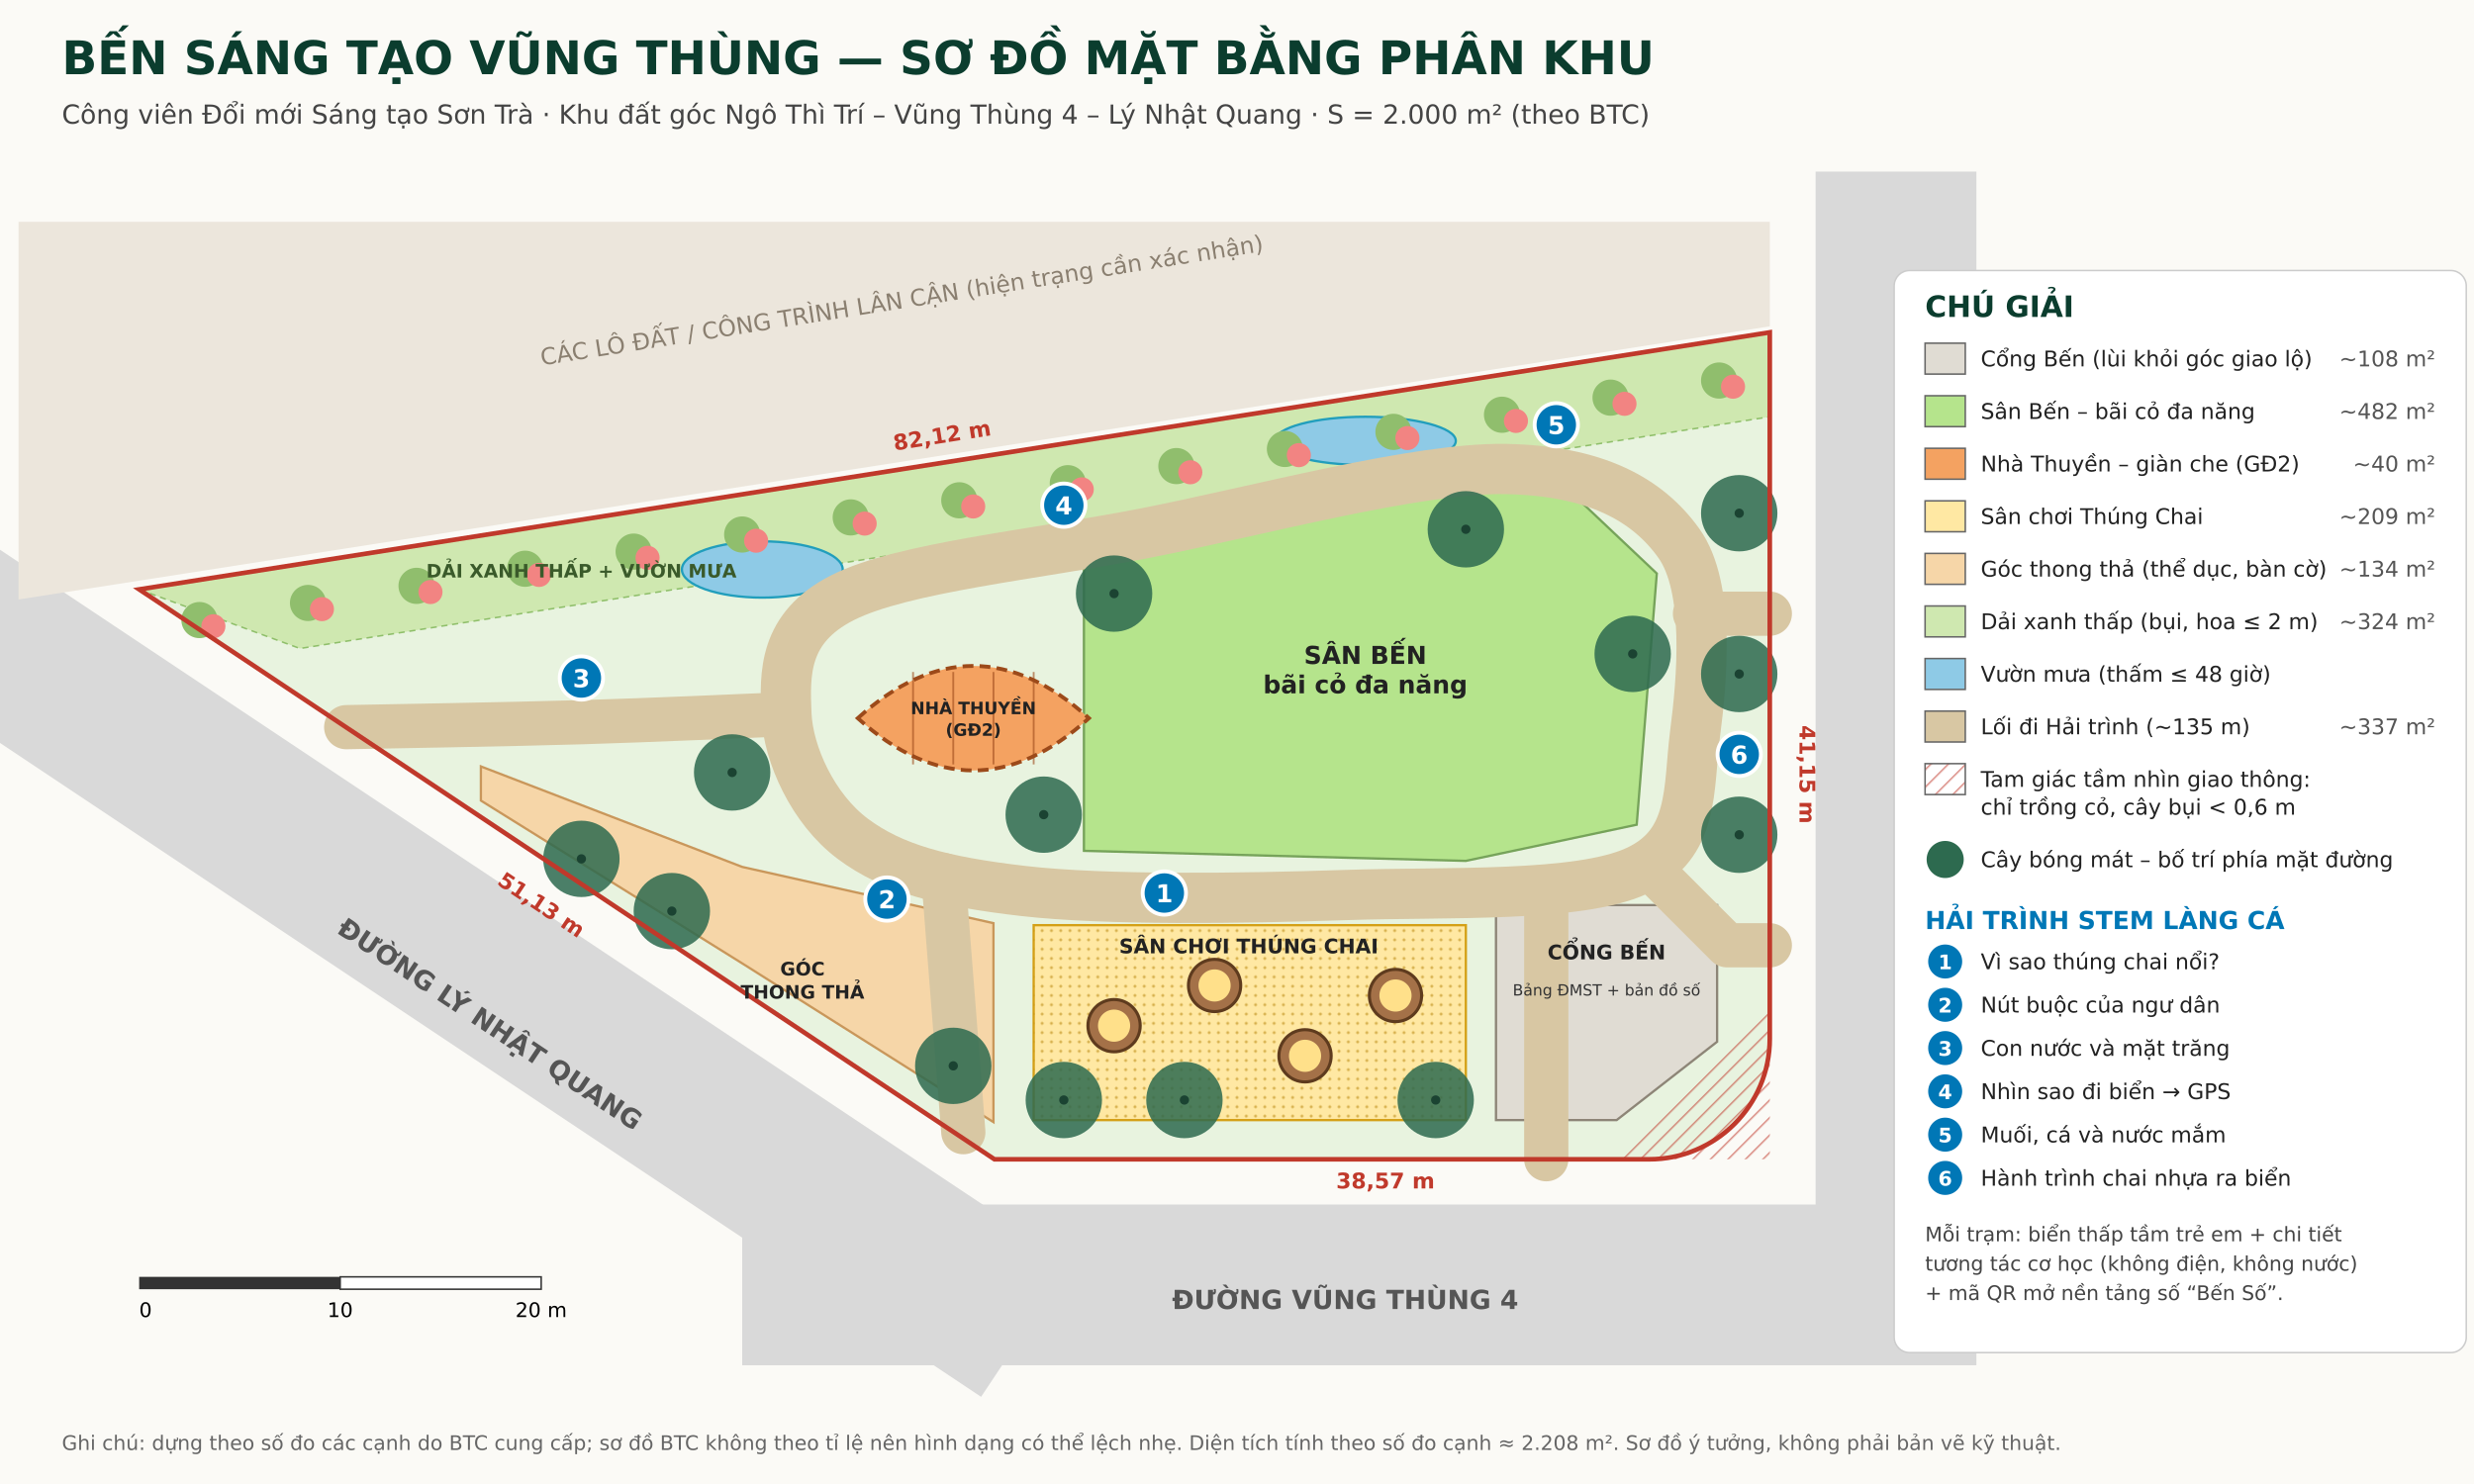
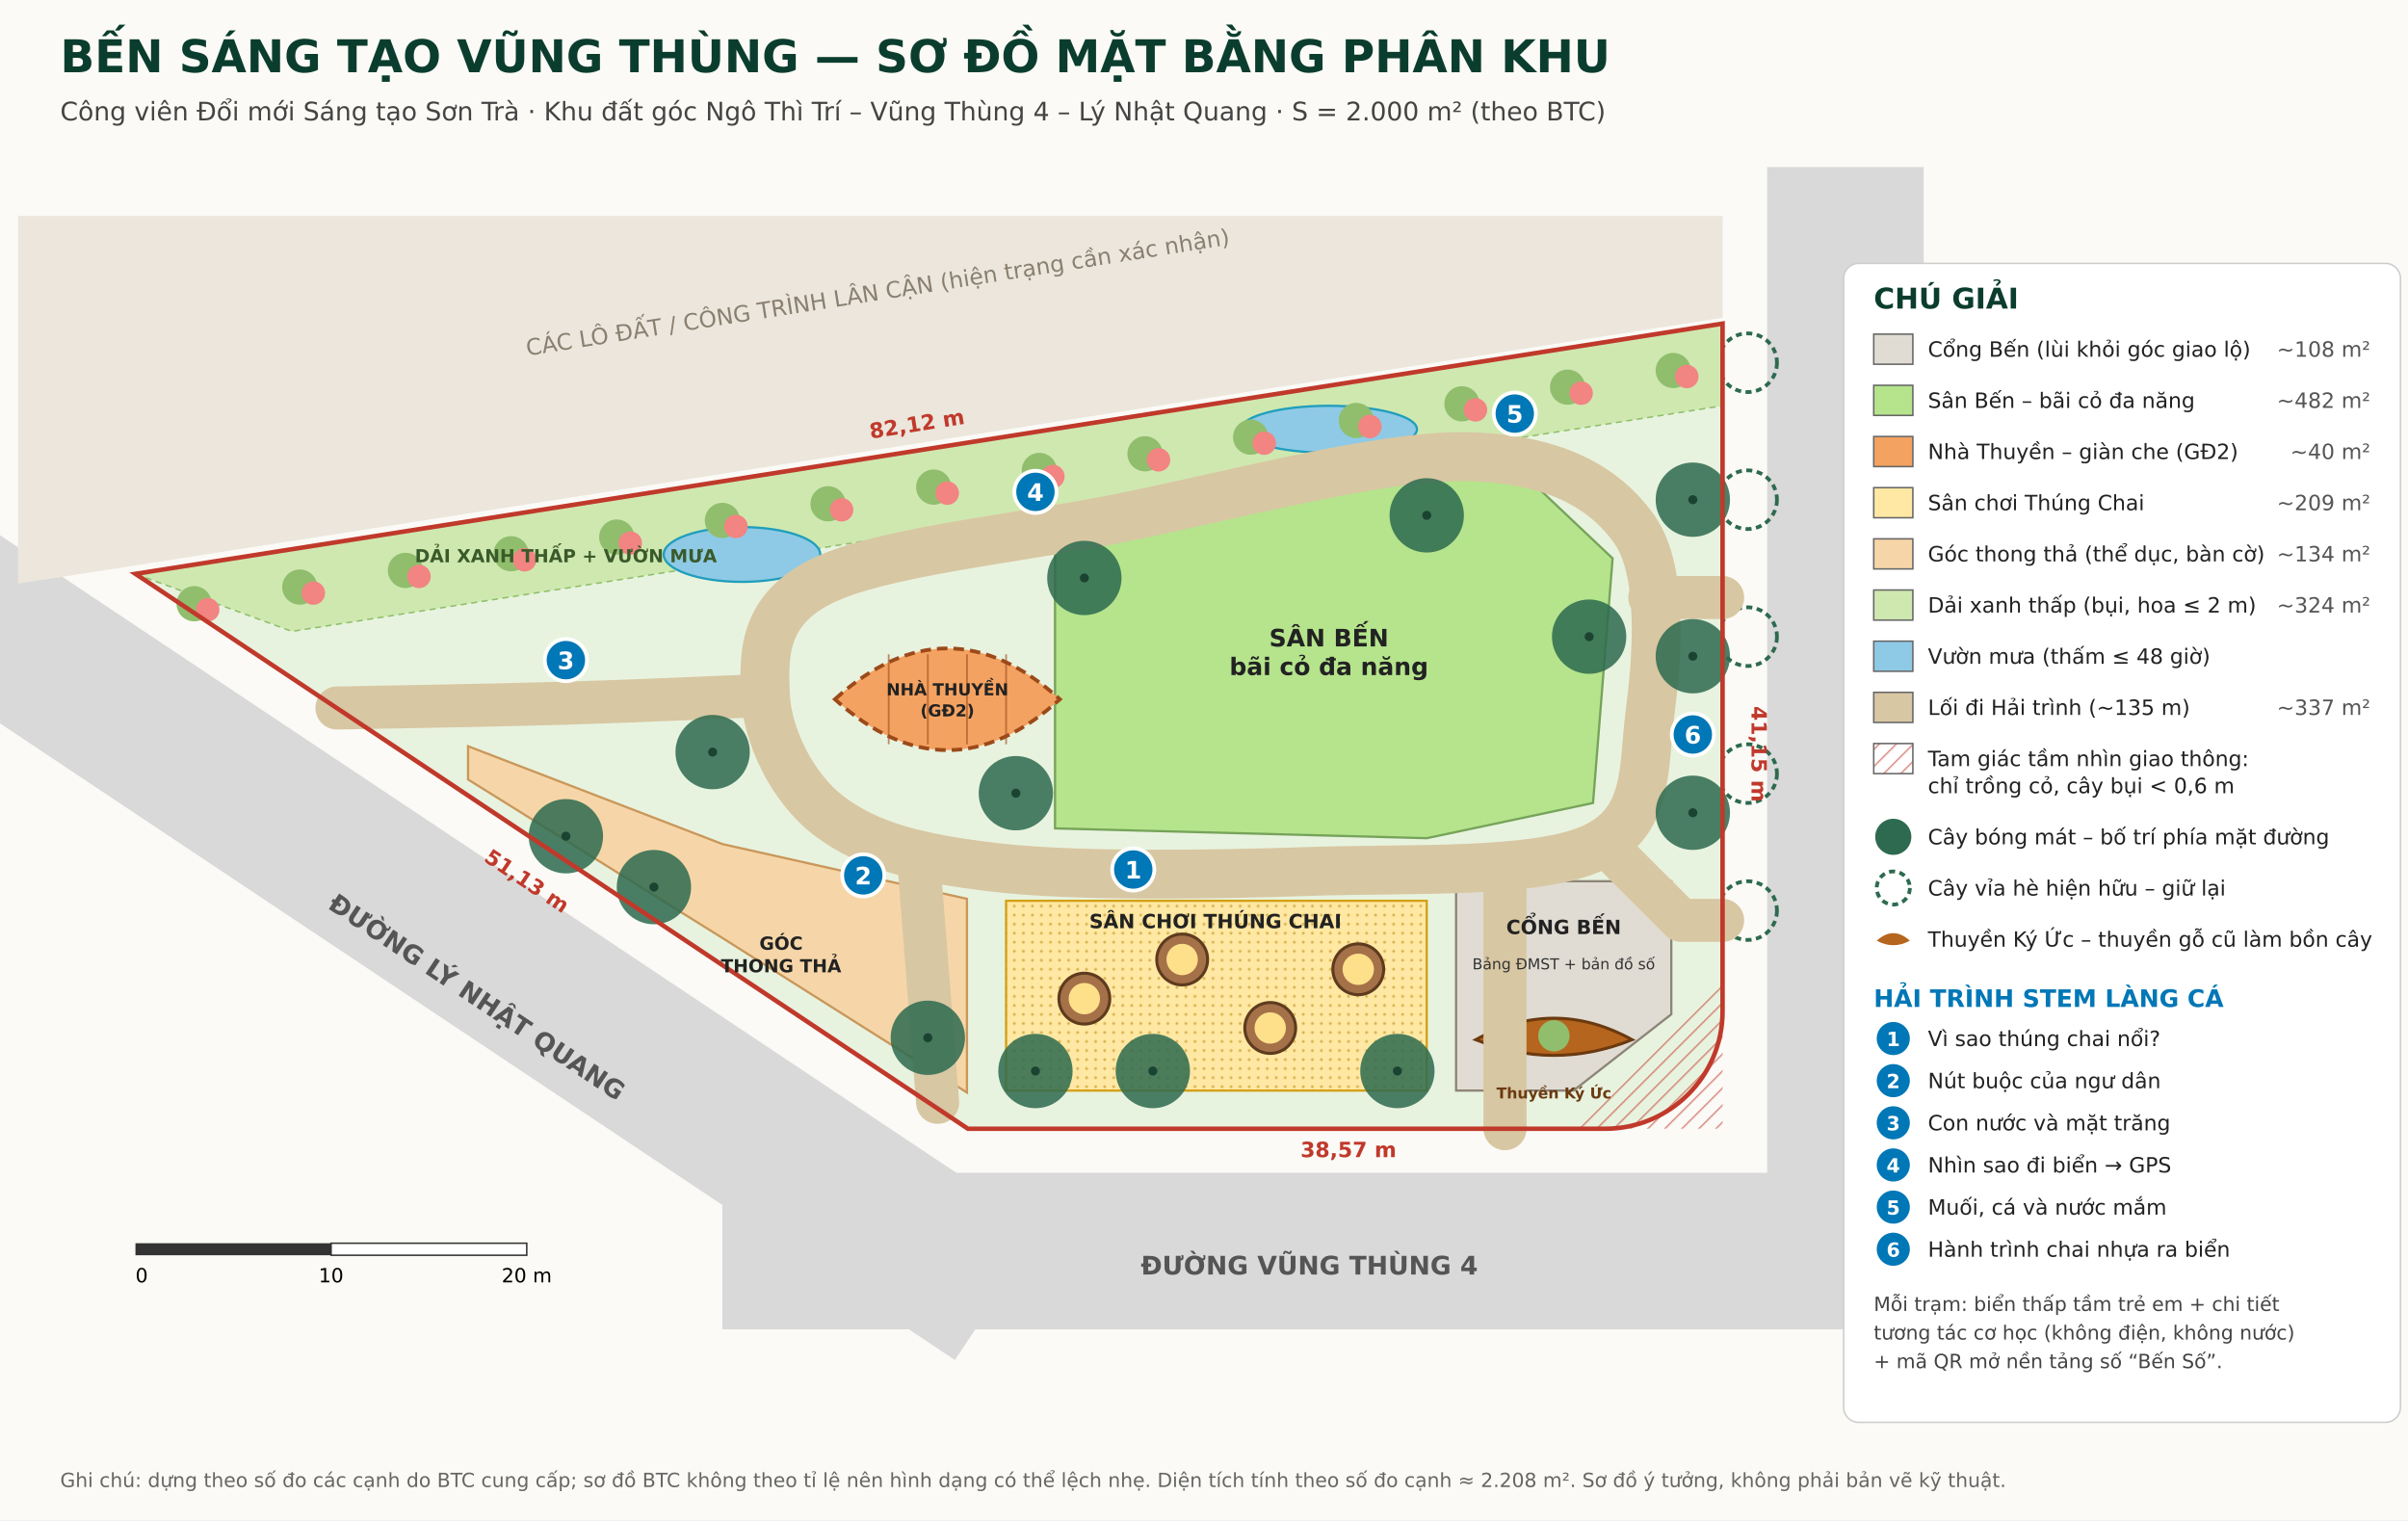
- <svg xmlns="http://www.w3.org/2000/svg" width="1600" height="960" viewBox="0 0 1600 960" font-family="DejaVu Sans">
+ <svg xmlns="http://www.w3.org/2000/svg" width="1600" height="1010" viewBox="0 0 1600 1010" font-family="DejaVu Sans">
  <defs>
    <pattern id="hatch" width="8" height="8" patternUnits="userSpaceOnUse" patternTransform="rotate(45)">
      <line x1="0" y1="0" x2="0" y2="8" stroke="#c0392b" stroke-width="2" opacity=".55" />
    </pattern>
    <pattern id="sand" width="6" height="6" patternUnits="userSpaceOnUse">
      <circle cx="2" cy="2" r="1" fill="#b8860b" opacity=".5" />
    </pattern>
  </defs>
-   <rect width="1600" height="960" fill="#fbfaf6" />
+   <rect width="1600" height="1010" fill="#fbfaf6" />
  <polygon points="480.0,779.2 1260.0,779.2 1260.0,883.2 480.0,883.2" fill="#d9d9d9" />
  <text x="870" y="846.8" font-size="17" fill="#555" font-weight="bold" text-anchor="middle" transform="rotate(0 870 846.8)">ĐƯỜNG VŨNG THÙNG 4</text>
  <polygon points="1174.2,111.0 1278.2,111.0 1278.2,883.2 1174.2,883.2" fill="#d9d9d9" />
  <text x="1239.2" y="501" font-size="17" fill="#555" font-weight="bold" text-anchor="middle" transform="rotate(90 1239.2 501)">ĐƯỜNG NGÔ THÌ TRÍ</text>
  <polygon points="-55.7,318.5 692.2,817.0 634.5,903.6 -113.4,405.0" fill="#d9d9d9" />
  <text x="313.6" y="667.4" font-size="17" fill="#555" font-weight="bold" text-anchor="middle" transform="rotate(33.7 313.6 667.4)">ĐƯỜNG LÝ NHẬT QUANG</text>
  <polygon points="12.0,387.8 1144.6,211.1 1144.6,143.5 12.0,143.5" fill="#ece6dc" />
  <text x="584" y="199.4" font-size="15" fill="#8a7f70" text-anchor="middle" transform="rotate(-9 584 199.4)">CÁC LÔ ĐẤT / CÔNG TRÌNH LÂN CẬN (hiện trạng cần xác nhận)</text>
+   <circle cx="1161.2" cy="241" r="19.5" fill="none" stroke="#2d6a4f" stroke-width="2.5" stroke-dasharray="4 3" />
+   <circle cx="1161.2" cy="332" r="19.5" fill="none" stroke="#2d6a4f" stroke-width="2.5" stroke-dasharray="4 3" />
+   <circle cx="1161.2" cy="423" r="19.5" fill="none" stroke="#2d6a4f" stroke-width="2.5" stroke-dasharray="4 3" />
+   <circle cx="1161.2" cy="514" r="19.5" fill="none" stroke="#2d6a4f" stroke-width="2.5" stroke-dasharray="4 3" />
+   <circle cx="1161.2" cy="605" r="19.5" fill="none" stroke="#2d6a4f" stroke-width="2.5" stroke-dasharray="4 3" />
  <path d="M90.0,381.27 L643.15,749.95 L1066.56,749.95 A78.0,78.0 0 0 0 1144.56,671.95 L1144.56,215.0 Z" fill="#e8f3df" />
  <polygon points="90.0,381.3 1144.6,215.0 1144.6,269.6 194.0,419.5" fill="#cfe8b0" stroke="#8fbf6a" stroke-dasharray="4 3" />
  <ellipse cx="493" cy="368.4" rx="52.0" ry="18.2" fill="#8ecae6" stroke="#219ebc" stroke-width="1.5" />
  <ellipse cx="883" cy="285.2" rx="58.5" ry="15.6" fill="#8ecae6" stroke="#219ebc" stroke-width="1.5" />
  <polygon points="701.0,347.6 1000.0,303.4 1071.5,371.0 1058.5,533.5 948.0,556.9 701.0,550.4" fill="#b5e48c" stroke="#76a35a" stroke-width="1.5" />
  <polygon points="311.0,495.8 480.0,560.8 642.5,597.2 642.5,725.9 480.0,623.2 311.0,517.9" fill="#f6d6a8" stroke="#c9975b" stroke-width="1.5" />
  <polygon points="668.5,598.5 948.0,598.5 948.0,724.6 668.5,724.6" fill="#ffe8a3" stroke="#d4a017" stroke-width="1.5" />
  <polygon points="668.5,598.5 948.0,598.5 948.0,724.6 668.5,724.6" fill="url(#sand)" />
  <polygon points="967.5,585.5 1110.5,585.5 1110.5,673.9 1045.5,724.6 967.5,724.6" fill="#e0dcd3" stroke="#8d8577" stroke-width="1.5" />
  <polygon points="1040.6,749.9 1144.6,646.0 1144.6,749.9" fill="url(#hatch)" />
  <path d="M554.75,464.6 Q629.5,397.0 704.25,464.6 Q629.5,532.2 554.75,464.6 Z" fill="#f4a261" stroke="#9c4a1a" stroke-width="2.5" stroke-dasharray="7 4" />
  <line x1="590.5" y1="434.7" x2="590.5" y2="494.5" stroke="#9c4a1a" stroke-width="1.2" opacity=".6" />
  <line x1="616.5" y1="434.7" x2="616.5" y2="494.5" stroke="#9c4a1a" stroke-width="1.2" opacity=".6" />
  <line x1="642.5" y1="434.7" x2="642.5" y2="494.5" stroke="#9c4a1a" stroke-width="1.2" opacity=".6" />
  <line x1="668.5" y1="434.7" x2="668.5" y2="494.5" stroke="#9c4a1a" stroke-width="1.2" opacity=".6" />
+   <path d="M980.5,690.8 Q1032.5,662.2 1084.5,690.8 Q1032.5,711.6 980.5,690.8Z" fill="#b5651d" stroke="#6b3a10" stroke-width="2" />
+   <circle cx="1032.5" cy="688.2" r="10.4" fill="#90be6d" />
  <circle cx="720.5" cy="663.5" r="16.9" fill="#a47148" stroke="#5e3b1e" stroke-width="2" />
  <circle cx="720.5" cy="663.5" r="10.4" fill="#ffe08a" />
  <circle cx="785.5" cy="637.5" r="16.9" fill="#a47148" stroke="#5e3b1e" stroke-width="2" />
  <circle cx="785.5" cy="637.5" r="10.4" fill="#ffe08a" />
  <circle cx="844" cy="683" r="16.9" fill="#a47148" stroke="#5e3b1e" stroke-width="2" />
  <circle cx="844" cy="683" r="10.4" fill="#ffe08a" />
  <circle cx="902.5" cy="644" r="16.9" fill="#a47148" stroke="#5e3b1e" stroke-width="2" />
  <circle cx="902.5" cy="644" r="10.4" fill="#ffe08a" />
  <path d="M545.0,386.6 C583.6,367.1 668.5,358.9 740.0,345.0 C811.5,331.1 916.4,302.3 974.0,303.4 C1031.6,304.5 1065.4,322.9 1085.8,351.5 C1106.2,380.1 1100.8,439.7 1096.2,475.0 C1091.7,510.3 1096.2,546.1 1058.5,563.4 C1020.8,580.7 936.1,576.8 870.0,579.0 C803.9,581.2 715.1,582.5 662.0,576.4 C608.9,570.3 577.1,561.7 551.5,542.6 C525.9,523.5 509.7,488.0 508.6,462.0 C507.5,436.0 506.4,406.1 545.0,386.6 Z" fill="none" stroke="#d8c7a3" stroke-width="32.5" stroke-linejoin="round" />
  <path d="M508.6,462.0 C486.5,462.9 423.4,465.8 376.0,467.2 C328.6,468.6 249.2,469.9 223.9,470.4 " fill="none" stroke="#d8c7a3" stroke-width="28.6" stroke-linecap="round" />
  <polyline points="1000.0,579.0 1000.0,749.9" fill="none" stroke="#d8c7a3" stroke-width="28.6" stroke-linecap="round" stroke-linejoin="round" />
  <polyline points="1071.5,566.0 1117.0,611.5 1144.6,611.5" fill="none" stroke="#d8c7a3" stroke-width="28.6" stroke-linecap="round" stroke-linejoin="round" />
  <polyline points="610.0,566.0 623.0,732.4" fill="none" stroke="#d8c7a3" stroke-width="28.6" stroke-linecap="round" stroke-linejoin="round" />
  <polyline points="1096.2,397.0 1144.6,397.0" fill="none" stroke="#d8c7a3" stroke-width="28.6" stroke-linecap="round" stroke-linejoin="round" />
  <circle cx="688" cy="711.6" r="24.7" fill="#2d6a4f" opacity=".85" />
  <circle cx="688" cy="711.6" r="3" fill="#1b4332" />
  <circle cx="766" cy="711.6" r="24.7" fill="#2d6a4f" opacity=".85" />
  <circle cx="766" cy="711.6" r="3" fill="#1b4332" />
  <circle cx="928.5" cy="711.6" r="24.7" fill="#2d6a4f" opacity=".85" />
  <circle cx="928.5" cy="711.6" r="3" fill="#1b4332" />
  <circle cx="1124.8" cy="540" r="24.7" fill="#2d6a4f" opacity=".85" />
  <circle cx="1124.8" cy="540" r="3" fill="#1b4332" />
  <circle cx="1124.8" cy="436" r="24.7" fill="#2d6a4f" opacity=".85" />
  <circle cx="1124.8" cy="436" r="3" fill="#1b4332" />
  <circle cx="1124.8" cy="332" r="24.7" fill="#2d6a4f" opacity=".85" />
  <circle cx="1124.8" cy="332" r="3" fill="#1b4332" />
  <circle cx="376" cy="555.6" r="24.7" fill="#2d6a4f" opacity=".85" />
  <circle cx="376" cy="555.6" r="3" fill="#1b4332" />
  <circle cx="434.5" cy="589.4" r="24.7" fill="#2d6a4f" opacity=".85" />
  <circle cx="434.5" cy="589.4" r="3" fill="#1b4332" />
  <circle cx="616.5" cy="689.5" r="24.7" fill="#2d6a4f" opacity=".85" />
  <circle cx="616.5" cy="689.5" r="3" fill="#1b4332" />
  <circle cx="675" cy="527" r="24.7" fill="#2d6a4f" opacity=".85" />
  <circle cx="675" cy="527" r="3" fill="#1b4332" />
  <circle cx="948" cy="342.4" r="24.7" fill="#2d6a4f" opacity=".85" />
  <circle cx="948" cy="342.4" r="3" fill="#1b4332" />
  <circle cx="720.5" cy="384" r="24.7" fill="#2d6a4f" opacity=".85" />
  <circle cx="720.5" cy="384" r="3" fill="#1b4332" />
  <circle cx="1055.9" cy="423" r="24.7" fill="#2d6a4f" opacity=".85" />
  <circle cx="1055.9" cy="423" r="3" fill="#1b4332" />
  <circle cx="473.5" cy="499.7" r="24.7" fill="#2d6a4f" opacity=".85" />
  <circle cx="473.5" cy="499.7" r="3" fill="#1b4332" />
  <circle cx="129.0" cy="401.121" r="11.7" fill="#90be6d" />
  <circle cx="138.0" cy="405.121" r="7.8" fill="#f28482" />
  <circle cx="199.2" cy="390.053" r="11.7" fill="#90be6d" />
  <circle cx="208.2" cy="394.053" r="7.8" fill="#f28482" />
  <circle cx="269.4" cy="378.984" r="11.7" fill="#90be6d" />
  <circle cx="278.4" cy="382.984" r="7.8" fill="#f28482" />
  <circle cx="339.6" cy="367.916" r="11.7" fill="#90be6d" />
  <circle cx="348.6" cy="371.916" r="7.8" fill="#f28482" />
  <circle cx="409.8" cy="356.848" r="11.7" fill="#90be6d" />
  <circle cx="418.8" cy="360.848" r="7.8" fill="#f28482" />
  <circle cx="480.0" cy="345.78" r="11.7" fill="#90be6d" />
  <circle cx="489.0" cy="349.78" r="7.8" fill="#f28482" />
  <circle cx="550.2" cy="334.711" r="11.7" fill="#90be6d" />
  <circle cx="559.2" cy="338.711" r="7.8" fill="#f28482" />
  <circle cx="620.4" cy="323.643" r="11.7" fill="#90be6d" />
  <circle cx="629.4" cy="327.643" r="7.8" fill="#f28482" />
  <circle cx="690.6" cy="312.575" r="11.7" fill="#90be6d" />
  <circle cx="699.6" cy="316.575" r="7.8" fill="#f28482" />
  <circle cx="760.8" cy="301.507" r="11.7" fill="#90be6d" />
  <circle cx="769.8" cy="305.507" r="7.8" fill="#f28482" />
  <circle cx="831.0" cy="290.438" r="11.7" fill="#90be6d" />
  <circle cx="840.0" cy="294.438" r="7.8" fill="#f28482" />
  <circle cx="901.2" cy="279.37" r="11.7" fill="#90be6d" />
  <circle cx="910.2" cy="283.37" r="7.8" fill="#f28482" />
  <circle cx="971.4" cy="268.302" r="11.7" fill="#90be6d" />
  <circle cx="980.4" cy="272.302" r="7.8" fill="#f28482" />
  <circle cx="1041.6" cy="257.233" r="11.7" fill="#90be6d" />
  <circle cx="1050.6" cy="261.233" r="7.8" fill="#f28482" />
  <circle cx="1111.8" cy="246.165" r="11.7" fill="#90be6d" />
  <circle cx="1120.8" cy="250.165" r="7.8" fill="#f28482" />
  <circle cx="753" cy="577.7" r="14" fill="#0077b6" stroke="#fff" stroke-width="2.5" />
  <text x="753" y="583.7" font-size="16" font-weight="bold" fill="#fff" text-anchor="middle">1</text>
  <circle cx="573.6" cy="581.6" r="14" fill="#0077b6" stroke="#fff" stroke-width="2.5" />
  <text x="573.6" y="587.6" font-size="16" font-weight="bold" fill="#fff" text-anchor="middle">2</text>
  <circle cx="376" cy="438.6" r="14" fill="#0077b6" stroke="#fff" stroke-width="2.5" />
  <text x="376" y="444.6" font-size="16" font-weight="bold" fill="#fff" text-anchor="middle">3</text>
  <circle cx="688" cy="326.8" r="14" fill="#0077b6" stroke="#fff" stroke-width="2.5" />
  <text x="688" y="332.8" font-size="16" font-weight="bold" fill="#fff" text-anchor="middle">4</text>
  <circle cx="1006.5" cy="274.8" r="14" fill="#0077b6" stroke="#fff" stroke-width="2.5" />
  <text x="1006.5" y="280.8" font-size="16" font-weight="bold" fill="#fff" text-anchor="middle">5</text>
  <circle cx="1124.8" cy="488" r="14" fill="#0077b6" stroke="#fff" stroke-width="2.5" />
  <text x="1124.8" y="494" font-size="16" font-weight="bold" fill="#fff" text-anchor="middle">6</text>
  <path d="M90.0,381.27 L643.15,749.95 L1066.56,749.95 A78.0,78.0 0 0 0 1144.56,671.95 L1144.56,215.0 Z" fill="none" stroke="#c0392b" stroke-width="3" />
  <text x="883" y="429.5" font-size="16" font-weight="bold" fill="#222" text-anchor="middle">SÂN BẾN</text>
  <text x="883" y="448.5" font-size="16" font-weight="bold" fill="#222" text-anchor="middle">bãi cỏ đa năng</text>
  <text x="629.5" y="462.0" font-size="11" font-weight="bold" fill="#222" text-anchor="middle">NHÀ THUYỀN</text>
  <text x="629.5" y="476.0" font-size="11" font-weight="bold" fill="#222" text-anchor="middle">(GĐ2)</text>
  <text x="807.6" y="616.7" font-size="13" font-weight="bold" fill="#222" text-anchor="middle">SÂN CHƠI THÚNG CHAI</text>
  <text x="1039" y="620.6" font-size="13" font-weight="bold" fill="#222" text-anchor="middle">CỔNG BẾN</text>
  <text x="1039" y="644.0" font-size="10" font-weight="normal" fill="#333" text-anchor="middle">Bảng ĐMST + bản đồ số</text>
+   <text x="1032.5" y="729.8" font-size="10" font-weight="bold" fill="#6b3a10" text-anchor="middle">Thuyền Ký Ức</text>
  <text x="519" y="631.0" font-size="12" font-weight="bold" fill="#222" text-anchor="middle">GÓC</text>
  <text x="519" y="646.0" font-size="12" font-weight="bold" fill="#222" text-anchor="middle">THONG THẢ</text>
  <text x="376" y="373.6" font-size="12" font-weight="bold" fill="#3a5a2a" text-anchor="middle">DẢI XANH THẤP + VƯỜN MƯA</text>
  <text x="610" y="286.5" font-size="14" fill="#c0392b" font-weight="bold" text-anchor="middle" transform="rotate(-9 610 286.5)">82,12 m</text>
  <text x="1163.8" y="501" font-size="14" fill="#c0392b" font-weight="bold" text-anchor="middle" transform="rotate(90 1163.8 501)">41,15 m</text>
  <text x="896" y="768.8" font-size="14" fill="#c0392b" font-weight="bold" text-anchor="middle" transform="rotate(0 896 768.8)">38,57 m</text>
  <text x="347.4" y="589.4" font-size="14" fill="#c0392b" font-weight="bold" text-anchor="middle" transform="rotate(33.7 347.4 589.4)">51,13 m</text>
  <text x="40" y="48" font-size="30" font-weight="bold" fill="#0b3d2e">BẾN SÁNG TẠO VŨNG THÙNG — SƠ ĐỒ MẶT BẰNG PHÂN KHU</text>
  <text x="40" y="80" font-size="17" fill="#444">Công viên Đổi mới Sáng tạo Sơn Trà · Khu đất góc Ngô Thì Trí – Vũng Thùng 4 – Lý Nhật Quang · S = 2.000 m² (theo BTC)</text>
-   <rect x="1225" y="175" width="370" height="700" rx="10" fill="#fff" stroke="#ccc" />
+   <rect x="1225" y="175" width="370" height="770" rx="10" fill="#fff" stroke="#ccc" />
  <text x="1245" y="205" font-size="19" font-weight="bold" fill="#0b3d2e">CHÚ GIẢI</text>
  <rect x="1245" y="222" width="26" height="20" fill="#e0dcd3" stroke="#666" />
  <text x="1281" y="237" font-size="14" fill="#222">Cổng Bến (lùi khỏi góc giao lộ)</text>
  <text x="1575" y="237" font-size="14" fill="#555" text-anchor="end">~108 m²</text>
  <rect x="1245" y="256" width="26" height="20" fill="#b5e48c" stroke="#666" />
  <text x="1281" y="271" font-size="14" fill="#222">Sân Bến – bãi cỏ đa năng</text>
  <text x="1575" y="271" font-size="14" fill="#555" text-anchor="end">~482 m²</text>
  <rect x="1245" y="290" width="26" height="20" fill="#f4a261" stroke="#666" />
  <text x="1281" y="305" font-size="14" fill="#222">Nhà Thuyền – giàn che (GĐ2)</text>
  <text x="1575" y="305" font-size="14" fill="#555" text-anchor="end">~40 m²</text>
  <rect x="1245" y="324" width="26" height="20" fill="#ffe8a3" stroke="#666" />
  <text x="1281" y="339" font-size="14" fill="#222">Sân chơi Thúng Chai</text>
  <text x="1575" y="339" font-size="14" fill="#555" text-anchor="end">~209 m²</text>
  <rect x="1245" y="358" width="26" height="20" fill="#f6d6a8" stroke="#666" />
  <text x="1281" y="373" font-size="14" fill="#222">Góc thong thả (thể dục, bàn cờ)</text>
  <text x="1575" y="373" font-size="14" fill="#555" text-anchor="end">~134 m²</text>
  <rect x="1245" y="392" width="26" height="20" fill="#cfe8b0" stroke="#666" />
  <text x="1281" y="407" font-size="14" fill="#222">Dải xanh thấp (bụi, hoa ≤ 2 m)</text>
  <text x="1575" y="407" font-size="14" fill="#555" text-anchor="end">~324 m²</text>
  <rect x="1245" y="426" width="26" height="20" fill="#8ecae6" stroke="#666" />
  <text x="1281" y="441" font-size="14" fill="#222">Vườn mưa (thấm ≤ 48 giờ)</text>
  <rect x="1245" y="460" width="26" height="20" fill="#d8c7a3" stroke="#666" />
  <text x="1281" y="475" font-size="14" fill="#222">Lối đi Hải trình (~135 m)</text>
  <text x="1575" y="475" font-size="14" fill="#555" text-anchor="end">~337 m²</text>
  <rect x="1245" y="494" width="26" height="20" fill="url(#hatch)" stroke="#666" />
  <text x="1281" y="509" font-size="14" fill="#222">Tam giác tầm nhìn giao thông:</text>
  <text x="1281" y="527" font-size="14" fill="#222">chỉ trồng cỏ, cây bụi &lt; 0,6 m</text>
  <circle cx="1258" cy="556" r="12" fill="#2d6a4f" />
  <text x="1281" y="561" font-size="14" fill="#222">Cây bóng mát – bố trí phía mặt đường</text>
-   <text x="1245" y="601" font-size="16" font-weight="bold" fill="#0077b6">HẢI TRÌNH STEM LÀNG CÁ</text>
-   <circle cx="1258" cy="622" r="11" fill="#0077b6" />
-   <text x="1258" y="627" font-size="13" font-weight="bold" fill="#fff" text-anchor="middle">1</text>
-   <text x="1281" y="627" font-size="14" fill="#222">Vì sao thúng chai nổi?</text>
-   <circle cx="1258" cy="650" r="11" fill="#0077b6" />
-   <text x="1258" y="655" font-size="13" font-weight="bold" fill="#fff" text-anchor="middle">2</text>
-   <text x="1281" y="655" font-size="14" fill="#222">Nút buộc của ngư dân</text>
-   <circle cx="1258" cy="678" r="11" fill="#0077b6" />
-   <text x="1258" y="683" font-size="13" font-weight="bold" fill="#fff" text-anchor="middle">3</text>
-   <text x="1281" y="683" font-size="14" fill="#222">Con nước và mặt trăng</text>
-   <circle cx="1258" cy="706" r="11" fill="#0077b6" />
-   <text x="1258" y="711" font-size="13" font-weight="bold" fill="#fff" text-anchor="middle">4</text>
-   <text x="1281" y="711" font-size="14" fill="#222">Nhìn sao đi biển → GPS</text>
-   <circle cx="1258" cy="734" r="11" fill="#0077b6" />
-   <text x="1258" y="739" font-size="13" font-weight="bold" fill="#fff" text-anchor="middle">5</text>
-   <text x="1281" y="739" font-size="14" fill="#222">Muối, cá và nước mắm</text>
-   <circle cx="1258" cy="762" r="11" fill="#0077b6" />
-   <text x="1258" y="767" font-size="13" font-weight="bold" fill="#fff" text-anchor="middle">6</text>
-   <text x="1281" y="767" font-size="14" fill="#222">Hành trình chai nhựa ra biển</text>
-   <text x="1245" y="803" font-size="13" fill="#444">Mỗi trạm: biển thấp tầm trẻ em + chi tiết</text>
-   <text x="1245" y="822" font-size="13" fill="#444">tương tác cơ học (không điện, không nước)</text>
-   <text x="1245" y="841" font-size="13" fill="#444">+ mã QR mở nền tảng số “Bến Số”.</text>
+   <circle cx="1258" cy="590" r="11" fill="none" stroke="#2d6a4f" stroke-width="2.5" stroke-dasharray="4 3" />
+   <text x="1281" y="595" font-size="14" fill="#222">Cây vỉa hè hiện hữu – giữ lại</text>
+   <path d="M1247,625 Q1258,615 1269,625 Q1258,631 1247,625Z" fill="#b5651d" />
+   <text x="1281" y="629" font-size="14" fill="#222">Thuyền Ký Ức – thuyền gỗ cũ làm bồn cây</text>
+   <text x="1245" y="669" font-size="16" font-weight="bold" fill="#0077b6">HẢI TRÌNH STEM LÀNG CÁ</text>
+   <circle cx="1258" cy="690" r="11" fill="#0077b6" />
+   <text x="1258" y="695" font-size="13" font-weight="bold" fill="#fff" text-anchor="middle">1</text>
+   <text x="1281" y="695" font-size="14" fill="#222">Vì sao thúng chai nổi?</text>
+   <circle cx="1258" cy="718" r="11" fill="#0077b6" />
+   <text x="1258" y="723" font-size="13" font-weight="bold" fill="#fff" text-anchor="middle">2</text>
+   <text x="1281" y="723" font-size="14" fill="#222">Nút buộc của ngư dân</text>
+   <circle cx="1258" cy="746" r="11" fill="#0077b6" />
+   <text x="1258" y="751" font-size="13" font-weight="bold" fill="#fff" text-anchor="middle">3</text>
+   <text x="1281" y="751" font-size="14" fill="#222">Con nước và mặt trăng</text>
+   <circle cx="1258" cy="774" r="11" fill="#0077b6" />
+   <text x="1258" y="779" font-size="13" font-weight="bold" fill="#fff" text-anchor="middle">4</text>
+   <text x="1281" y="779" font-size="14" fill="#222">Nhìn sao đi biển → GPS</text>
+   <circle cx="1258" cy="802" r="11" fill="#0077b6" />
+   <text x="1258" y="807" font-size="13" font-weight="bold" fill="#fff" text-anchor="middle">5</text>
+   <text x="1281" y="807" font-size="14" fill="#222">Muối, cá và nước mắm</text>
+   <circle cx="1258" cy="830" r="11" fill="#0077b6" />
+   <text x="1258" y="835" font-size="13" font-weight="bold" fill="#fff" text-anchor="middle">6</text>
+   <text x="1281" y="835" font-size="14" fill="#222">Hành trình chai nhựa ra biển</text>
+   <text x="1245" y="871" font-size="13" fill="#444">Mỗi trạm: biển thấp tầm trẻ em + chi tiết</text>
+   <text x="1245" y="890" font-size="13" fill="#444">tương tác cơ học (không điện, không nước)</text>
+   <text x="1245" y="909" font-size="13" fill="#444">+ mã QR mở nền tảng số “Bến Số”.</text>
  <rect x="90" y="826" width="130" height="8" fill="#333" />
  <rect x="220" y="826" width="130" height="8" fill="#fff" stroke="#333" />
  <text x="90" y="852" font-size="13">0</text>
  <text x="220" y="852" font-size="13" text-anchor="middle">10</text>
  <text x="350" y="852" font-size="13" text-anchor="middle">20 m</text>
-   <text x="40" y="938" font-size="13" fill="#666">Ghi chú: dựng theo số đo các cạnh do BTC cung cấp; sơ đồ BTC không theo tỉ lệ nên hình dạng có thể lệch nhẹ. Diện tích tính theo số đo cạnh ≈ 2.208 m². Sơ đồ ý tưởng, không phải bản vẽ kỹ thuật.</text>
+   <text x="40" y="988" font-size="13" fill="#666">Ghi chú: dựng theo số đo các cạnh do BTC cung cấp; sơ đồ BTC không theo tỉ lệ nên hình dạng có thể lệch nhẹ. Diện tích tính theo số đo cạnh ≈ 2.208 m². Sơ đồ ý tưởng, không phải bản vẽ kỹ thuật.</text>
</svg>
